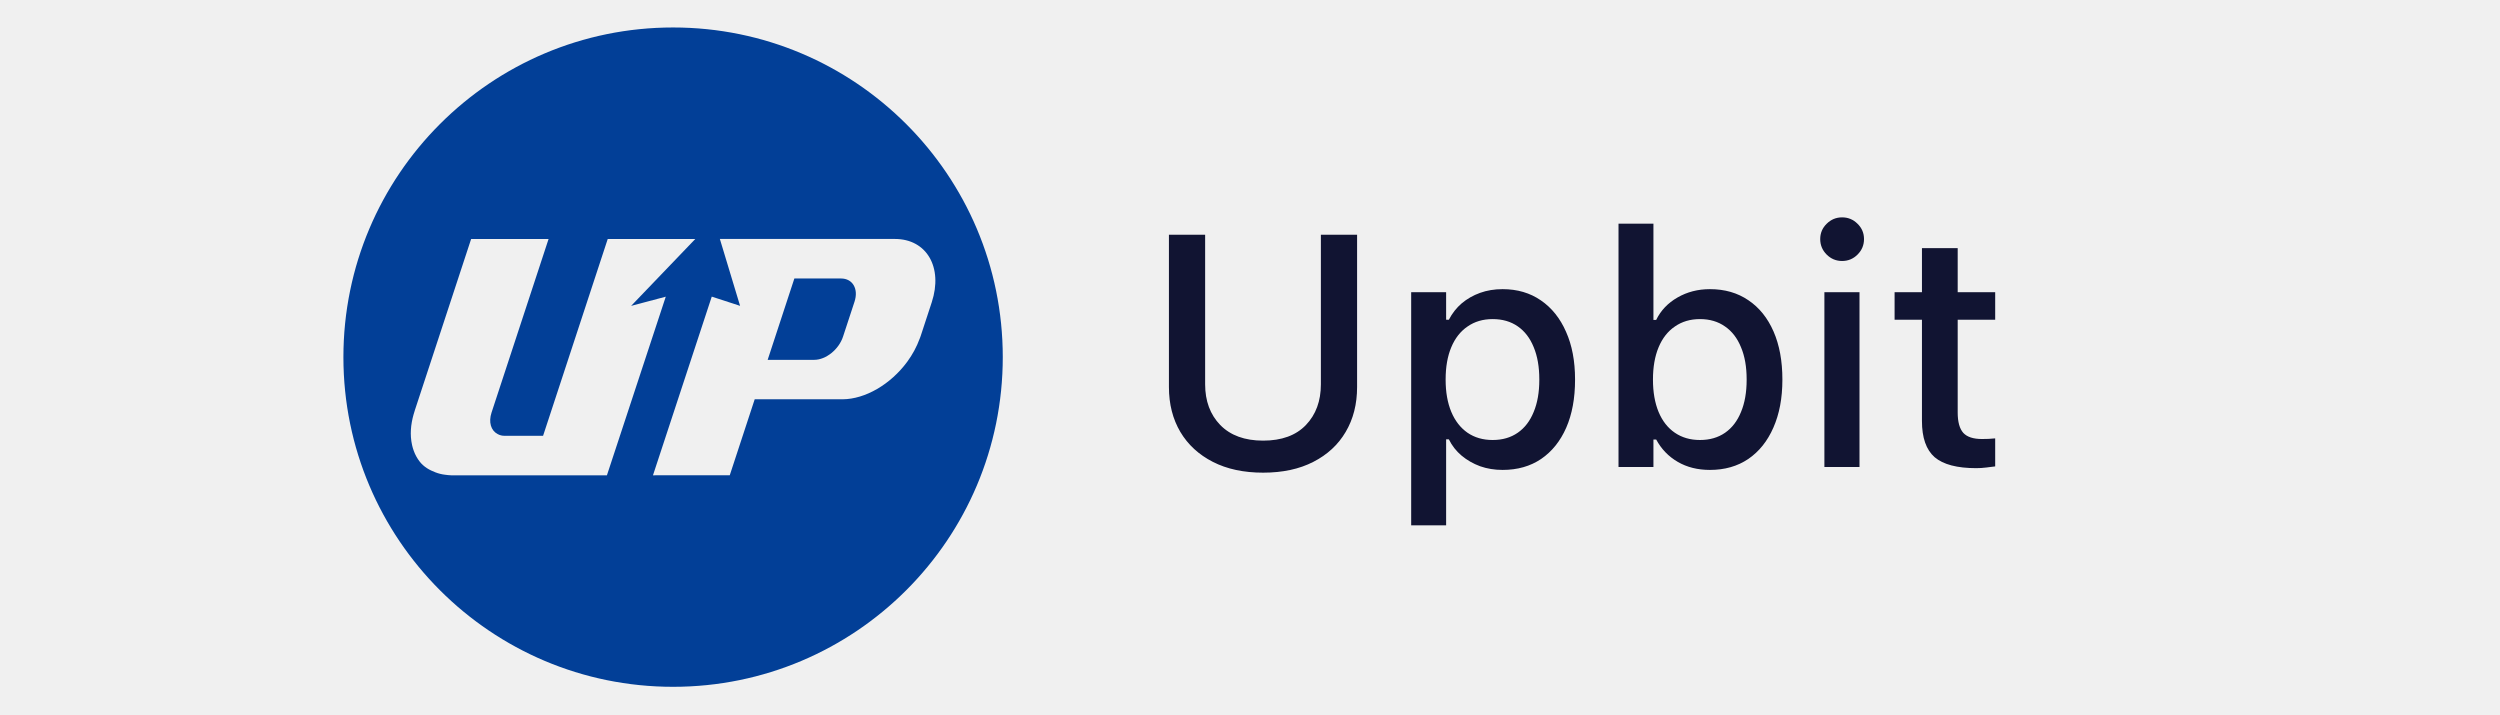
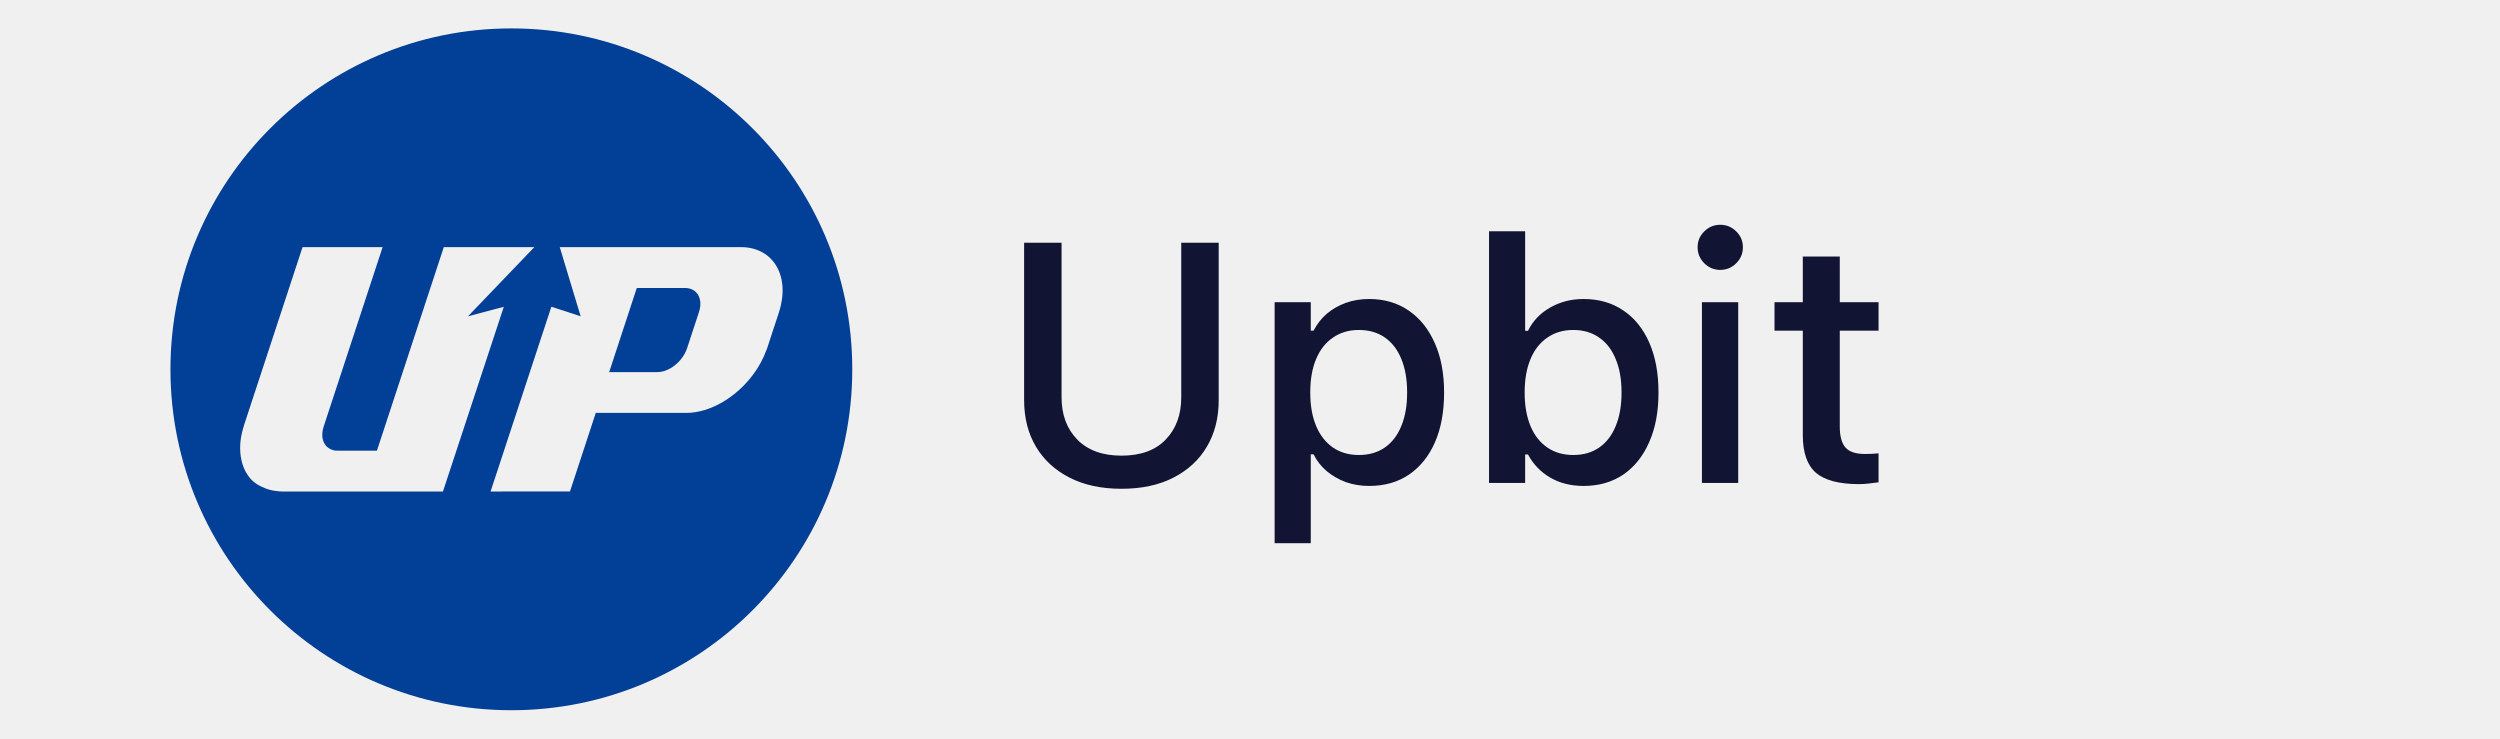
- <svg xmlns="http://www.w3.org/2000/svg" width="91" height="26" viewBox="0 0 91 26" fill="none">
-   <g clip-path="url(#clip0_298_9096)">
-     <path d="M29.64 13.098H27.943L28.915 10.137H30.613C31.037 10.137 31.258 10.516 31.104 10.983L30.687 12.252C30.535 12.718 30.065 13.098 29.64 13.098Z" fill="#023F97" />
-     <path fill-rule="evenodd" clip-rule="evenodd" d="M36.501 13C36.501 19.628 31.128 25 24.5 25C17.873 25 12.5 19.628 12.5 13C12.5 6.373 17.873 1 24.5 1C31.128 1 36.501 6.373 36.501 13ZM25.908 10.797L23.768 17.301L26.563 17.3L27.471 14.534H30.67C31.492 14.529 32.415 13.994 33.022 13.17C33.213 12.911 33.367 12.626 33.478 12.323L33.496 12.278C33.502 12.262 33.508 12.246 33.513 12.23L33.916 11.002C34.332 9.731 33.73 8.698 32.574 8.698H26.203L26.939 11.133L25.908 10.797ZM16.204 17.281C16.276 17.292 16.348 17.298 16.42 17.301L22.092 17.301L24.234 10.799L22.973 11.134L25.308 8.7H22.121L19.768 15.863H18.375C18.284 15.866 18.194 15.844 18.115 15.8C17.867 15.671 17.779 15.363 17.892 15.018L19.968 8.7H17.149L15.105 14.92C15.105 14.92 15.062 15.056 15.054 15.088C14.951 15.452 14.917 15.826 14.999 16.199C15.015 16.273 15.037 16.345 15.063 16.416C15.114 16.555 15.186 16.686 15.277 16.803C15.428 16.995 15.627 17.109 15.852 17.194C15.965 17.238 16.083 17.267 16.204 17.281Z" fill="#023F97" />
+ <svg xmlns="http://www.w3.org/2000/svg" width="88" height="26" viewBox="0 0 88 26" fill="none">
+   <g clip-path="url(#clip0_260_8858)">
+     <path d="M23.14 13.098H21.443L22.415 10.137H24.113C24.537 10.137 24.758 10.516 24.604 10.983L24.187 12.252C24.035 12.718 23.565 13.098 23.14 13.098Z" fill="#023F97" />
+     <path fill-rule="evenodd" clip-rule="evenodd" d="M30 13C30 19.628 24.628 25 18 25C11.373 25 6 19.628 6 13C6 6.373 11.373 1 18 1C24.628 1 30 6.373 30 13ZM19.408 10.797L17.268 17.301L20.063 17.3L20.971 14.534H24.17C24.992 14.529 25.915 13.994 26.521 13.17C26.713 12.911 26.867 12.626 26.978 12.323L26.996 12.278C27.002 12.262 27.008 12.246 27.013 12.23L27.416 11.002C27.832 9.731 27.23 8.698 26.074 8.698H19.703L20.439 11.133L19.408 10.797ZM9.704 17.281C9.775 17.292 9.848 17.298 9.92 17.301L15.592 17.301L17.734 10.799L16.473 11.134L18.808 8.7H15.621L13.268 15.863H11.875C11.784 15.866 11.694 15.844 11.615 15.8C11.367 15.671 11.279 15.363 11.392 15.018L13.468 8.7H10.649L8.605 14.92C8.605 14.92 8.562 15.056 8.554 15.088C8.451 15.452 8.417 15.826 8.499 16.199C8.515 16.273 8.537 16.345 8.563 16.416C8.614 16.555 8.686 16.686 8.777 16.803C8.928 16.995 9.128 17.109 9.352 17.194C9.465 17.238 9.583 17.267 9.704 17.281Z" fill="#023F97" />
  </g>
-   <path d="M45.977 17.205C46.688 17.205 47.297 17.074 47.805 16.812C48.316 16.551 48.709 16.188 48.982 15.723C49.26 15.254 49.398 14.709 49.398 14.088V8.545H48.08V13.988C48.08 14.598 47.898 15.092 47.535 15.471C47.172 15.85 46.652 16.039 45.977 16.039C45.309 16.039 44.789 15.85 44.418 15.471C44.051 15.092 43.867 14.598 43.867 13.988V8.545H42.549V14.088C42.549 14.709 42.688 15.254 42.965 15.723C43.242 16.188 43.637 16.551 44.148 16.812C44.66 17.074 45.27 17.205 45.977 17.205ZM51.367 19.121H52.639V15.992H52.738C52.852 16.223 53.006 16.42 53.201 16.584C53.397 16.748 53.621 16.877 53.875 16.971C54.129 17.061 54.402 17.105 54.695 17.105C55.234 17.105 55.701 16.973 56.096 16.707C56.49 16.438 56.795 16.059 57.01 15.57C57.225 15.078 57.332 14.496 57.332 13.824V13.812C57.332 13.145 57.223 12.566 57.004 12.078C56.789 11.586 56.484 11.205 56.09 10.935C55.695 10.662 55.23 10.525 54.695 10.525C54.398 10.525 54.125 10.57 53.875 10.66C53.625 10.75 53.402 10.877 53.207 11.041C53.016 11.205 52.859 11.404 52.738 11.639H52.639V10.637H51.367V19.121ZM54.332 16.016C53.98 16.016 53.676 15.928 53.418 15.752C53.16 15.572 52.963 15.318 52.826 14.99C52.69 14.662 52.621 14.273 52.621 13.824V13.812C52.621 13.355 52.69 12.965 52.826 12.641C52.963 12.312 53.16 12.06 53.418 11.885C53.676 11.705 53.98 11.615 54.332 11.615C54.688 11.615 54.992 11.703 55.246 11.879C55.5 12.055 55.693 12.307 55.826 12.635C55.963 12.963 56.031 13.355 56.031 13.812V13.824C56.031 14.277 55.963 14.668 55.826 14.996C55.693 15.324 55.5 15.576 55.246 15.752C54.992 15.928 54.688 16.016 54.332 16.016ZM62.242 17.105C62.777 17.105 63.242 16.973 63.637 16.707C64.031 16.438 64.336 16.057 64.551 15.565C64.769 15.072 64.879 14.492 64.879 13.824V13.812C64.879 13.141 64.772 12.559 64.557 12.066C64.342 11.574 64.037 11.195 63.643 10.93C63.248 10.66 62.781 10.525 62.242 10.525C61.805 10.525 61.41 10.627 61.059 10.83C60.711 11.029 60.453 11.301 60.285 11.645H60.185V8.141H58.914V17H60.185V15.998H60.285C60.473 16.346 60.734 16.617 61.07 16.812C61.406 17.008 61.797 17.105 62.242 17.105ZM61.879 16.016C61.527 16.016 61.223 15.928 60.965 15.752C60.707 15.576 60.51 15.324 60.373 14.996C60.236 14.664 60.168 14.273 60.168 13.824V13.812C60.168 13.359 60.236 12.969 60.373 12.641C60.51 12.312 60.707 12.06 60.965 11.885C61.223 11.705 61.527 11.615 61.879 11.615C62.234 11.615 62.539 11.705 62.793 11.885C63.047 12.06 63.24 12.312 63.373 12.641C63.51 12.965 63.578 13.355 63.578 13.812V13.824C63.578 14.277 63.51 14.668 63.373 14.996C63.24 15.324 63.047 15.576 62.793 15.752C62.539 15.928 62.234 16.016 61.879 16.016ZM66.408 17H67.686V10.637H66.408V17ZM67.053 9.5C67.272 9.5 67.459 9.422 67.615 9.266C67.772 9.109 67.85 8.922 67.85 8.703C67.85 8.484 67.772 8.299 67.615 8.146C67.459 7.99 67.272 7.912 67.053 7.912C66.834 7.912 66.647 7.99 66.49 8.146C66.334 8.299 66.256 8.484 66.256 8.703C66.256 8.922 66.334 9.109 66.49 9.266C66.647 9.422 66.834 9.5 67.053 9.5ZM71.934 17.041C72.059 17.041 72.18 17.033 72.297 17.018C72.414 17.006 72.523 16.992 72.625 16.977V15.957C72.535 15.965 72.455 15.971 72.385 15.975C72.318 15.979 72.238 15.98 72.144 15.98C71.828 15.98 71.602 15.906 71.465 15.758C71.328 15.605 71.26 15.357 71.26 15.014V11.639H72.625V10.637H71.26V9.031H69.959V10.637H68.963V11.639H69.959V15.324C69.959 15.934 70.113 16.373 70.422 16.643C70.734 16.908 71.238 17.041 71.934 17.041Z" fill="#111432" />
+   <path d="M39.477 17.205C40.188 17.205 40.797 17.074 41.305 16.812C41.816 16.551 42.209 16.188 42.482 15.723C42.76 15.254 42.898 14.709 42.898 14.088V8.545H41.58V13.988C41.58 14.598 41.398 15.092 41.035 15.471C40.672 15.85 40.152 16.039 39.477 16.039C38.809 16.039 38.289 15.85 37.918 15.471C37.551 15.092 37.367 14.598 37.367 13.988V8.545H36.049V14.088C36.049 14.709 36.188 15.254 36.465 15.723C36.742 16.188 37.137 16.551 37.648 16.812C38.16 17.074 38.77 17.205 39.477 17.205ZM44.867 19.121H46.139V15.992H46.238C46.352 16.223 46.506 16.42 46.701 16.584C46.897 16.748 47.121 16.877 47.375 16.971C47.629 17.061 47.902 17.105 48.195 17.105C48.734 17.105 49.201 16.973 49.596 16.707C49.99 16.438 50.295 16.059 50.51 15.57C50.725 15.078 50.832 14.496 50.832 13.824V13.812C50.832 13.145 50.723 12.566 50.504 12.078C50.289 11.586 49.984 11.205 49.59 10.935C49.195 10.662 48.73 10.525 48.195 10.525C47.898 10.525 47.625 10.57 47.375 10.66C47.125 10.75 46.902 10.877 46.707 11.041C46.516 11.205 46.359 11.404 46.238 11.639H46.139V10.637H44.867V19.121ZM47.832 16.016C47.48 16.016 47.176 15.928 46.918 15.752C46.66 15.572 46.463 15.318 46.326 14.99C46.19 14.662 46.121 14.273 46.121 13.824V13.812C46.121 13.355 46.19 12.965 46.326 12.641C46.463 12.312 46.66 12.06 46.918 11.885C47.176 11.705 47.48 11.615 47.832 11.615C48.188 11.615 48.492 11.703 48.746 11.879C49 12.055 49.193 12.307 49.326 12.635C49.463 12.963 49.531 13.355 49.531 13.812V13.824C49.531 14.277 49.463 14.668 49.326 14.996C49.193 15.324 49 15.576 48.746 15.752C48.492 15.928 48.188 16.016 47.832 16.016ZM55.742 17.105C56.277 17.105 56.742 16.973 57.137 16.707C57.531 16.438 57.836 16.057 58.051 15.565C58.27 15.072 58.379 14.492 58.379 13.824V13.812C58.379 13.141 58.272 12.559 58.057 12.066C57.842 11.574 57.537 11.195 57.143 10.93C56.748 10.66 56.281 10.525 55.742 10.525C55.305 10.525 54.91 10.627 54.559 10.83C54.211 11.029 53.953 11.301 53.785 11.645H53.685V8.141H52.414V17H53.685V15.998H53.785C53.973 16.346 54.234 16.617 54.57 16.812C54.906 17.008 55.297 17.105 55.742 17.105ZM55.379 16.016C55.027 16.016 54.723 15.928 54.465 15.752C54.207 15.576 54.01 15.324 53.873 14.996C53.736 14.664 53.668 14.273 53.668 13.824V13.812C53.668 13.359 53.736 12.969 53.873 12.641C54.01 12.312 54.207 12.06 54.465 11.885C54.723 11.705 55.027 11.615 55.379 11.615C55.734 11.615 56.039 11.705 56.293 11.885C56.547 12.06 56.74 12.312 56.873 12.641C57.01 12.965 57.078 13.355 57.078 13.812V13.824C57.078 14.277 57.01 14.668 56.873 14.996C56.74 15.324 56.547 15.576 56.293 15.752C56.039 15.928 55.734 16.016 55.379 16.016ZM59.908 17H61.185V10.637H59.908V17ZM60.553 9.5C60.772 9.5 60.959 9.422 61.115 9.266C61.272 9.109 61.35 8.922 61.35 8.703C61.35 8.484 61.272 8.299 61.115 8.146C60.959 7.99 60.772 7.912 60.553 7.912C60.334 7.912 60.147 7.99 59.99 8.146C59.834 8.299 59.756 8.484 59.756 8.703C59.756 8.922 59.834 9.109 59.99 9.266C60.147 9.422 60.334 9.5 60.553 9.5ZM65.434 17.041C65.559 17.041 65.68 17.033 65.797 17.018C65.914 17.006 66.023 16.992 66.125 16.977V15.957C66.035 15.965 65.955 15.971 65.885 15.975C65.818 15.979 65.738 15.98 65.644 15.98C65.328 15.98 65.102 15.906 64.965 15.758C64.828 15.605 64.76 15.357 64.76 15.014V11.639H66.125V10.637H64.76V9.031H63.459V10.637H62.463V11.639H63.459V15.324C63.459 15.934 63.613 16.373 63.922 16.643C64.234 16.908 64.738 17.041 65.434 17.041Z" fill="#111432" />
  <defs>
-     <clipPath id="clip0_298_9096">
-       <rect width="24" height="24" fill="white" transform="translate(12.5 1)" />
+     <clipPath id="clip0_260_8858">
+       <rect width="24" height="24" fill="white" transform="translate(6 1)" />
    </clipPath>
  </defs>
</svg>
